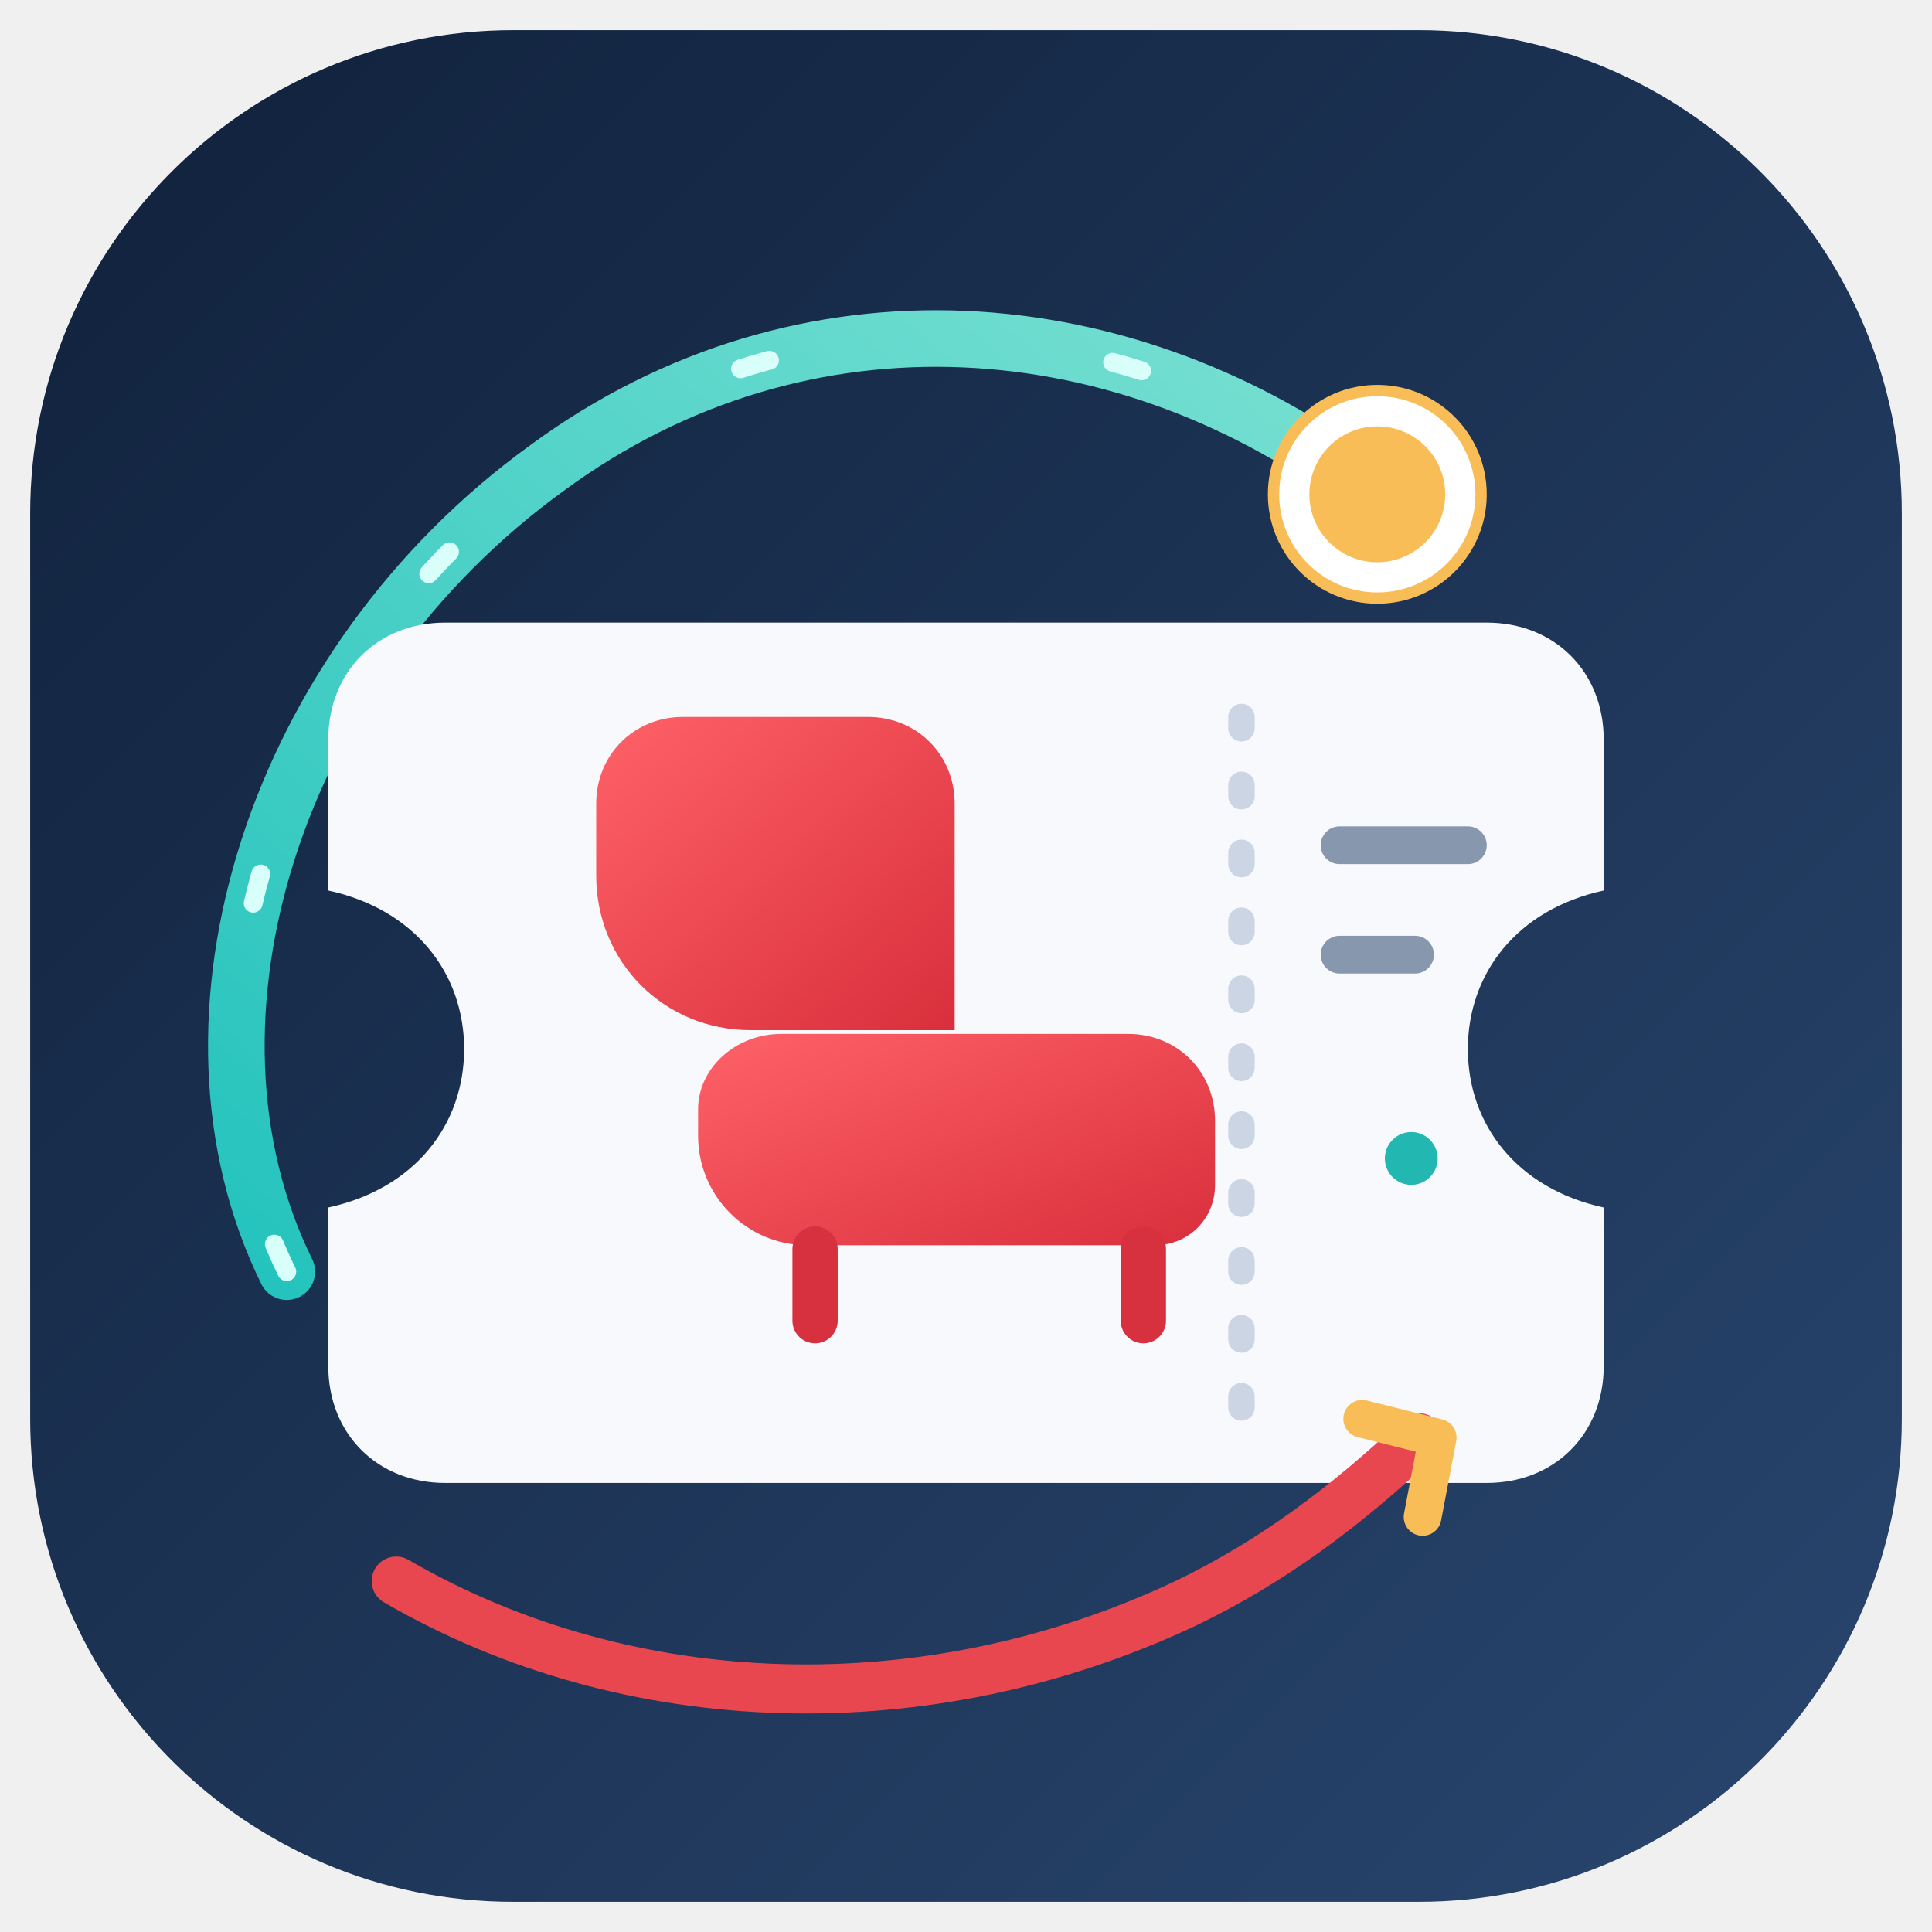
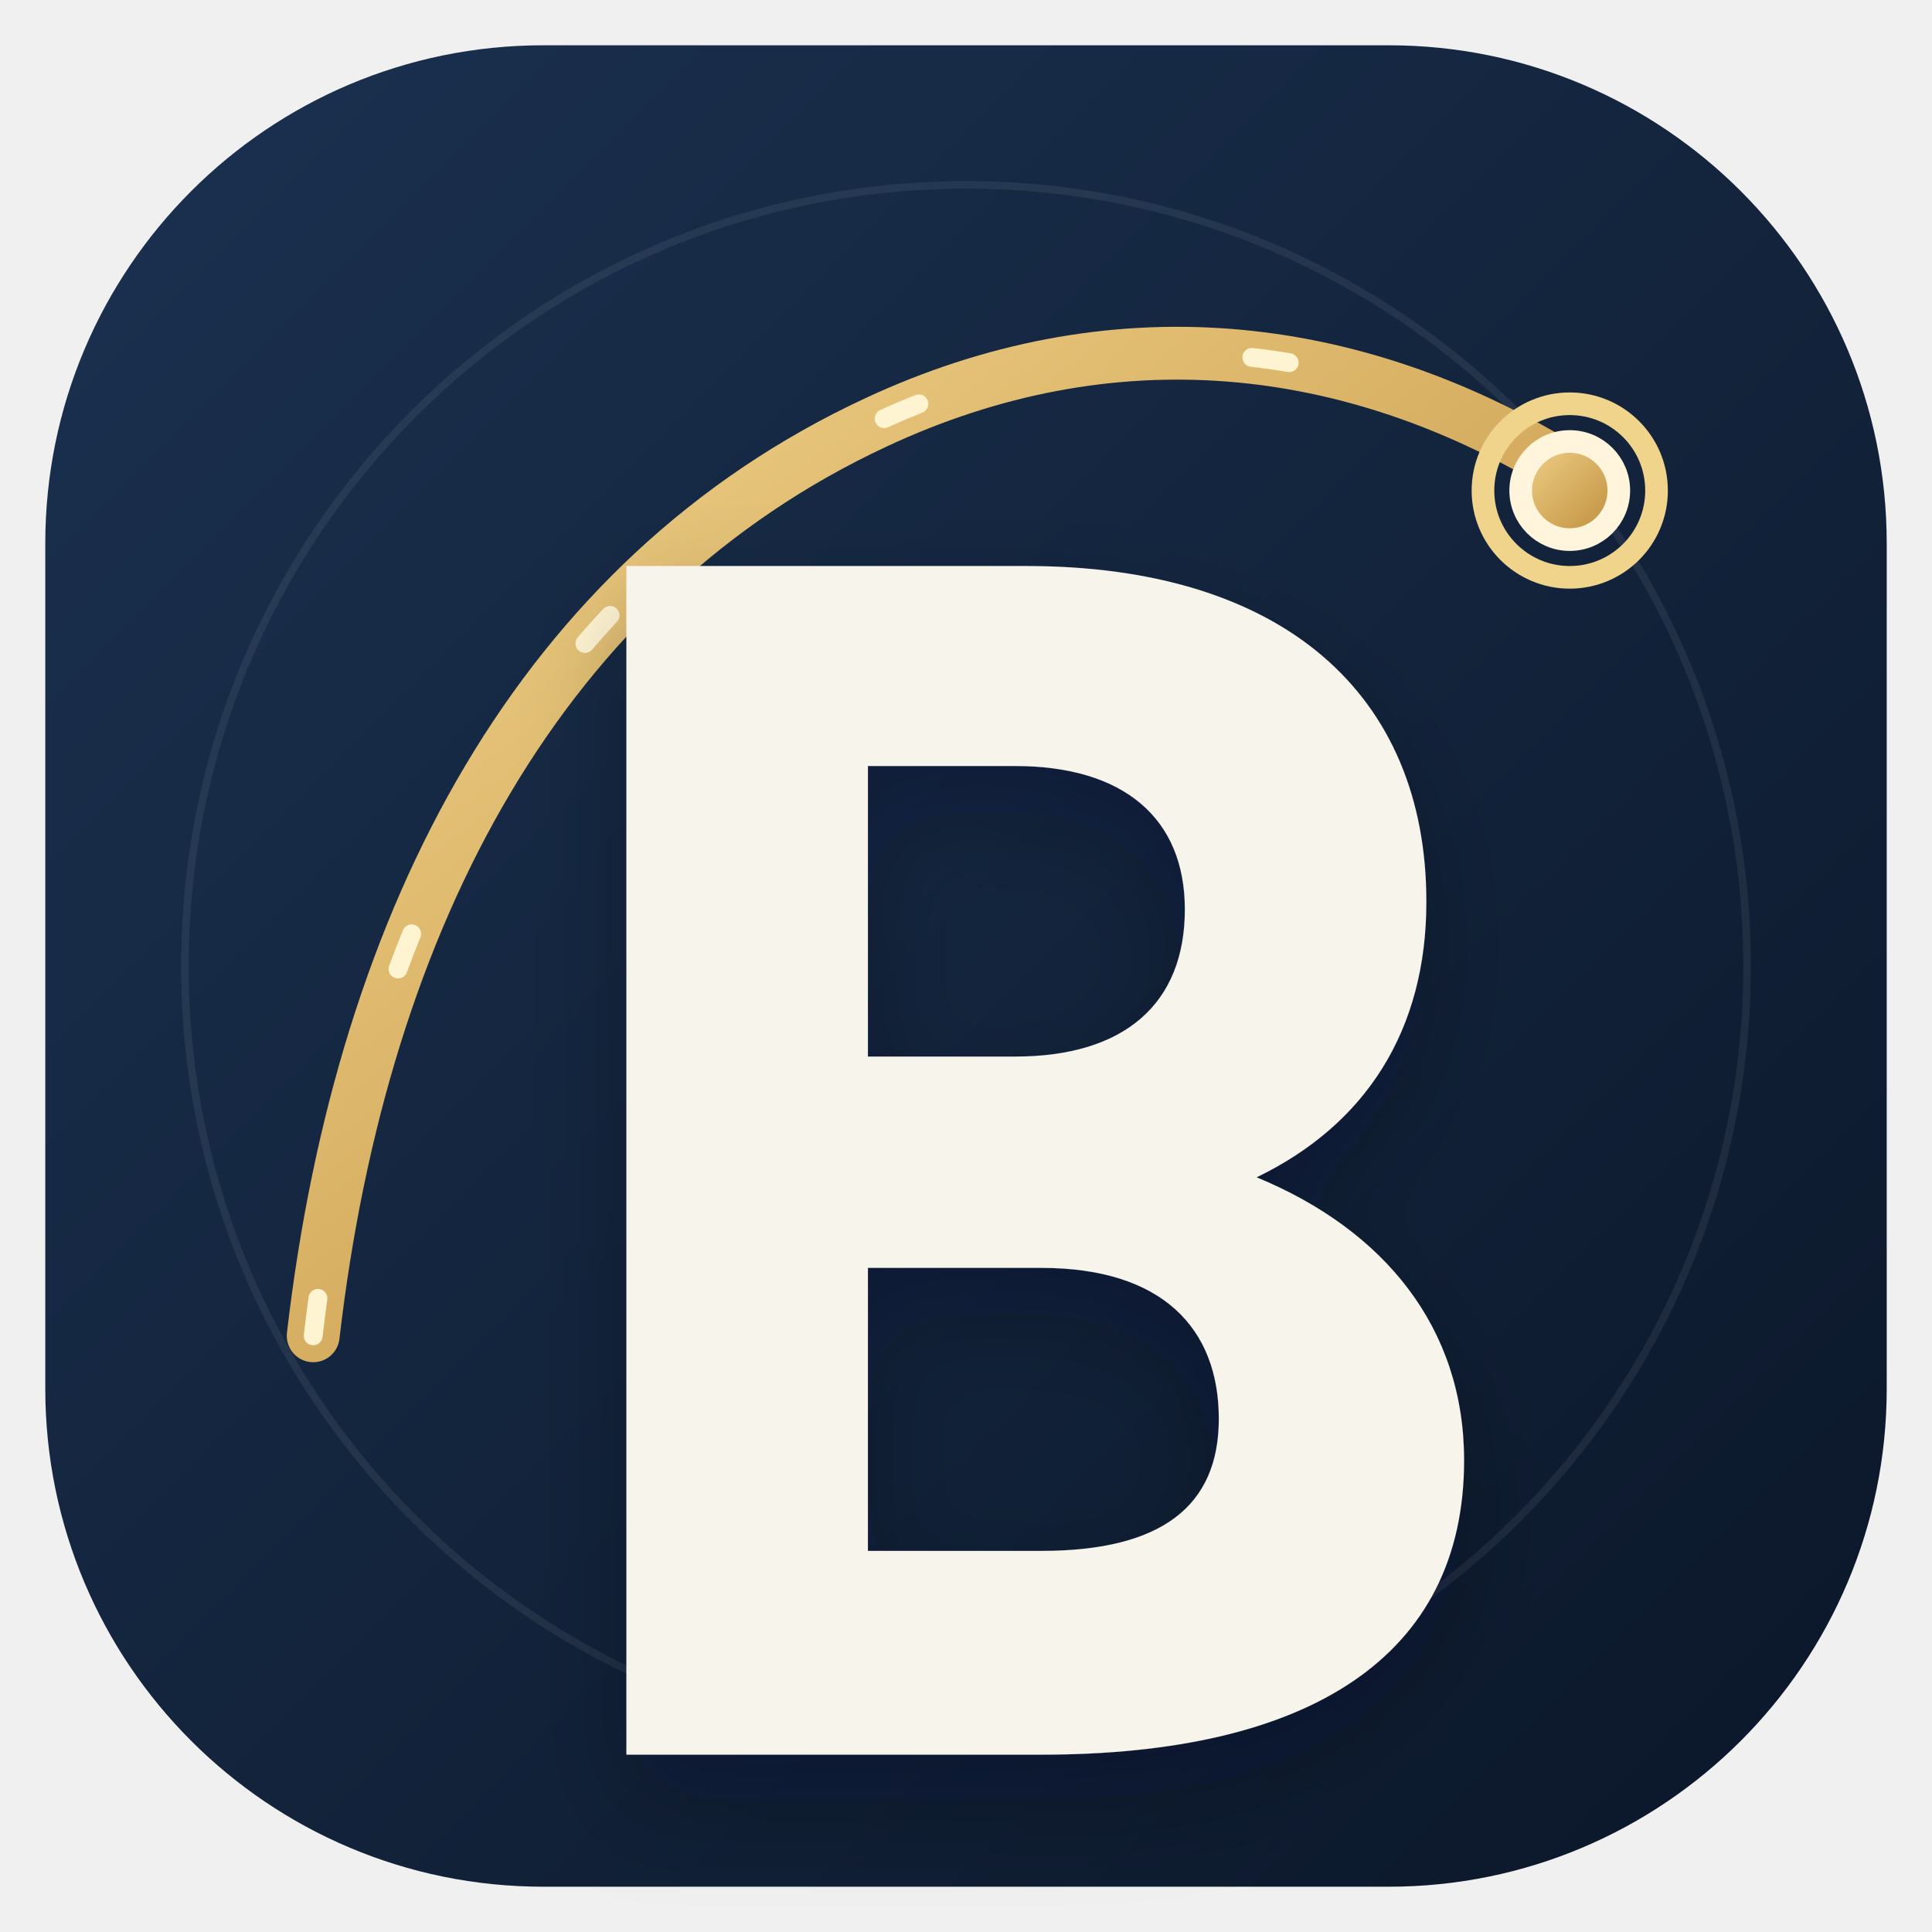
<svg xmlns="http://www.w3.org/2000/svg" viewBox="0 0 512 512" role="img" aria-labelledby="title desc">
  <defs>
-     <linearGradient id="bg" x1="0" y1="0" x2="1" y2="1">
-       <stop stop-color="#10213b" />
-       <stop offset="1" stop-color="#29466f" />
+     <linearGradient id="navy" x1="0" y1="0" x2="1" y2="1">
+       <stop stop-color="#1b3150" />
+       <stop offset="1" stop-color="#0b1729" />
    </linearGradient>
-     <linearGradient id="seat" x1="0" y1="0" x2="1" y2="1">
-       <stop stop-color="#ff6269" />
-       <stop offset="1" stop-color="#d92f3c" />
+     <linearGradient id="gold" x1="0" y1="0" x2="1" y2="1">
+       <stop stop-color="#f1d48c" />
+       <stop offset="1" stop-color="#bd8a38" />
    </linearGradient>
-     <linearGradient id="route" x1="0" y1="1" x2="1" y2="0">
-       <stop stop-color="#24c3bd" />
-       <stop offset="1" stop-color="#78e0d2" />
-     </linearGradient>
+     <filter id="shadow" x="-20%" y="-20%" width="140%" height="150%">
+       <feDropShadow dx="0" dy="12" stdDeviation="13" flood-color="#071326" flood-opacity=".25" />
+     </filter>
  </defs>
-   <style>@media (prefers-reduced-motion: reduce){.route-mover,.destination-pulse{display:none}}</style>
-   <rect x="8" y="8" width="496" height="496" rx="128" fill="url(#bg)" />
-   <path d="M76 337C43 270 73 176 145 124c68-50 154-43 218 6" fill="none" stroke="url(#route)" stroke-width="15" stroke-linecap="round" />
-   <path class="route-mover" pathLength="100" d="M76 337C43 270 73 176 145 124c68-50 154-43 218 6" fill="none" stroke="#d8fff9" stroke-width="5" stroke-linecap="round" stroke-dasharray="8 92">
-     <animate attributeName="stroke-dashoffset" from="100" to="0" dur="3.4s" repeatCount="indefinite" />
-   </path>
-   <circle class="destination-pulse" cx="365" cy="131" r="25" fill="none" stroke="#f8bd57" stroke-width="8">
-     <animate attributeName="r" values="22;39;22" dur="2.6s" repeatCount="indefinite" />
-     <animate attributeName="opacity" values=".75;0;.75" dur="2.6s" repeatCount="indefinite" />
-   </circle>
-   <circle cx="365" cy="131" r="22" fill="#f8bd57" stroke="#fff" stroke-width="8" />
-   <path d="M118 165h276c18 0 31 13 31 31v40c-23 5-36 22-36 42s13 37 36 42v42c0 18-13 31-31 31H118c-18 0-31-13-31-31v-42c23-5 36-22 36-42s-13-37-36-42v-40c0-18 13-31 31-31z" fill="#f7f9fd" />
-   <path d="M329 190v187" stroke="#cbd5e3" stroke-width="7" stroke-linecap="round" stroke-dasharray="3 15" />
-   <path d="M158 213c0-13 10-23 23-23h49c13 0 23 10 23 23v60h-54c-23 0-41-18-41-41v-19z" fill="url(#seat)" />
-   <path d="M207 274h92c13 0 23 10 23 23v17c0 9-7 16-16 16H214c-16 0-29-13-29-29v-7c0-11 10-20 22-20z" fill="url(#seat)" />
-   <path d="M216 331v19m87-19v19" fill="none" stroke="#d7313f" stroke-width="12" stroke-linecap="round" />
-   <path d="M355 224h34M355 253h20" fill="none" stroke="#8797ad" stroke-width="10" stroke-linecap="round" />
-   <circle cx="374" cy="307" r="7" fill="#22b8b1" />
-   <path d="M105 419c62 36 141 38 209 6 23-11 43-26 62-44" fill="none" stroke="#e94750" stroke-width="13" stroke-linecap="round" />
-   <path d="m361 376 20 5-4 21" fill="none" stroke="#f8bd57" stroke-width="10" stroke-linecap="round" stroke-linejoin="round" />
+   <style>
+     .route-mover{animation:route-travel 3.6s linear infinite}
+     .destination-pulse{transform-box:fill-box;transform-origin:center;animation:destination-pulse 2.5s ease-out infinite}
+     @keyframes route-travel{to{stroke-dashoffset:-100}}
+     @keyframes destination-pulse{0%{opacity:.75;transform:scale(.72)}100%{opacity:0;transform:scale(1.65)}}
+     @media (prefers-reduced-motion:reduce){.route-mover,.destination-pulse{animation:none;display:none}}
+   </style>
+   <rect x="12" y="12" width="488" height="488" rx="132" fill="url(#navy)" />
+   <circle cx="256" cy="256" r="207" fill="none" stroke="#ffffff" stroke-opacity=".07" stroke-width="2" />
+   <path d="M83 354C96 242 144 153 232 112c62-29 126-23 184 13" fill="none" stroke="url(#gold)" stroke-width="14" stroke-linecap="round" />
+   <path class="route-mover" pathLength="100" d="M83 354C96 242 144 153 232 112c62-29 126-23 184 13" fill="none" stroke="#fff4d2" stroke-width="5" stroke-linecap="round" stroke-dasharray="10 90" />
+   <circle class="destination-pulse" cx="416" cy="130" r="23" fill="none" stroke="#f1d48c" stroke-width="6" />
+   <circle cx="416" cy="130" r="13" fill="url(#gold)" stroke="#fff5dc" stroke-width="6" />
+   <path filter="url(#shadow)" fill="#f7f4ec" fill-rule="evenodd" d="M166 150h106c68 0 106 34 106 89 0 34-16 59-45 73 34 14 55 40 55 75 0 52-41 78-112 78H166V150zm64 53v77h39c29 0 45-14 45-39 0-24-16-38-45-38h-39zm0 133v75h46c32 0 47-12 47-35 0-24-15-40-47-40h-46z" />
</svg>
